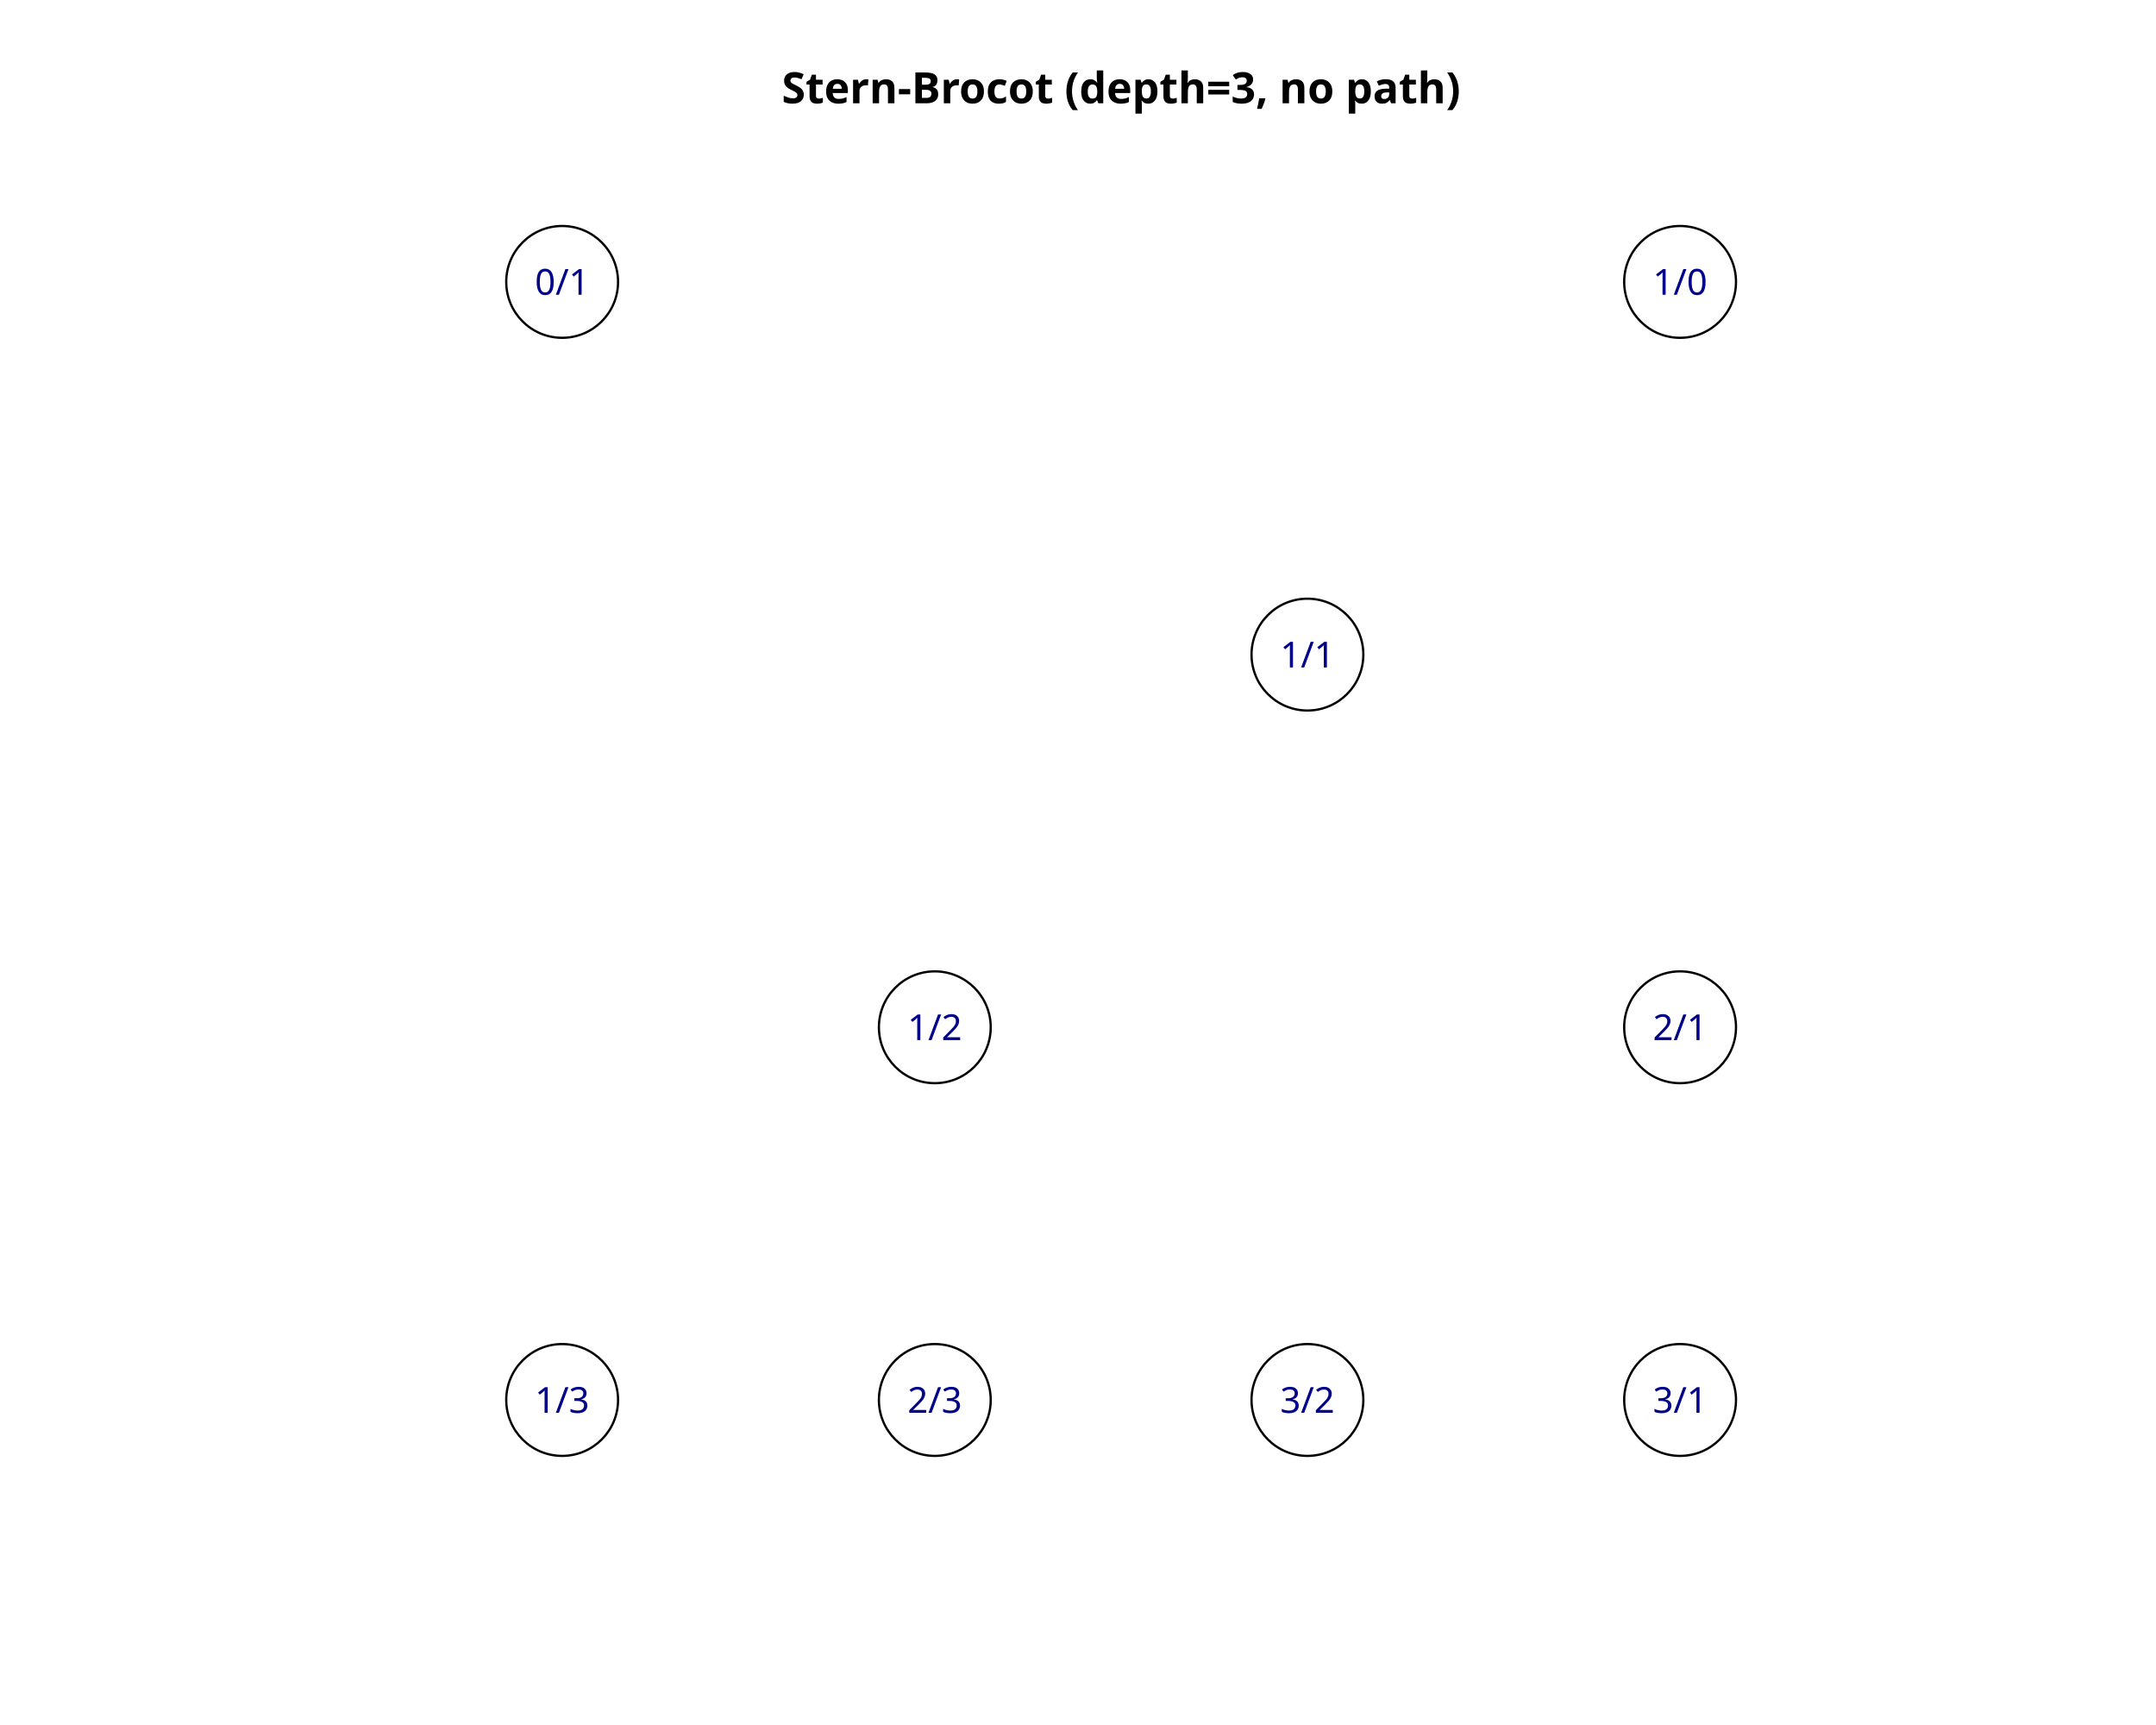
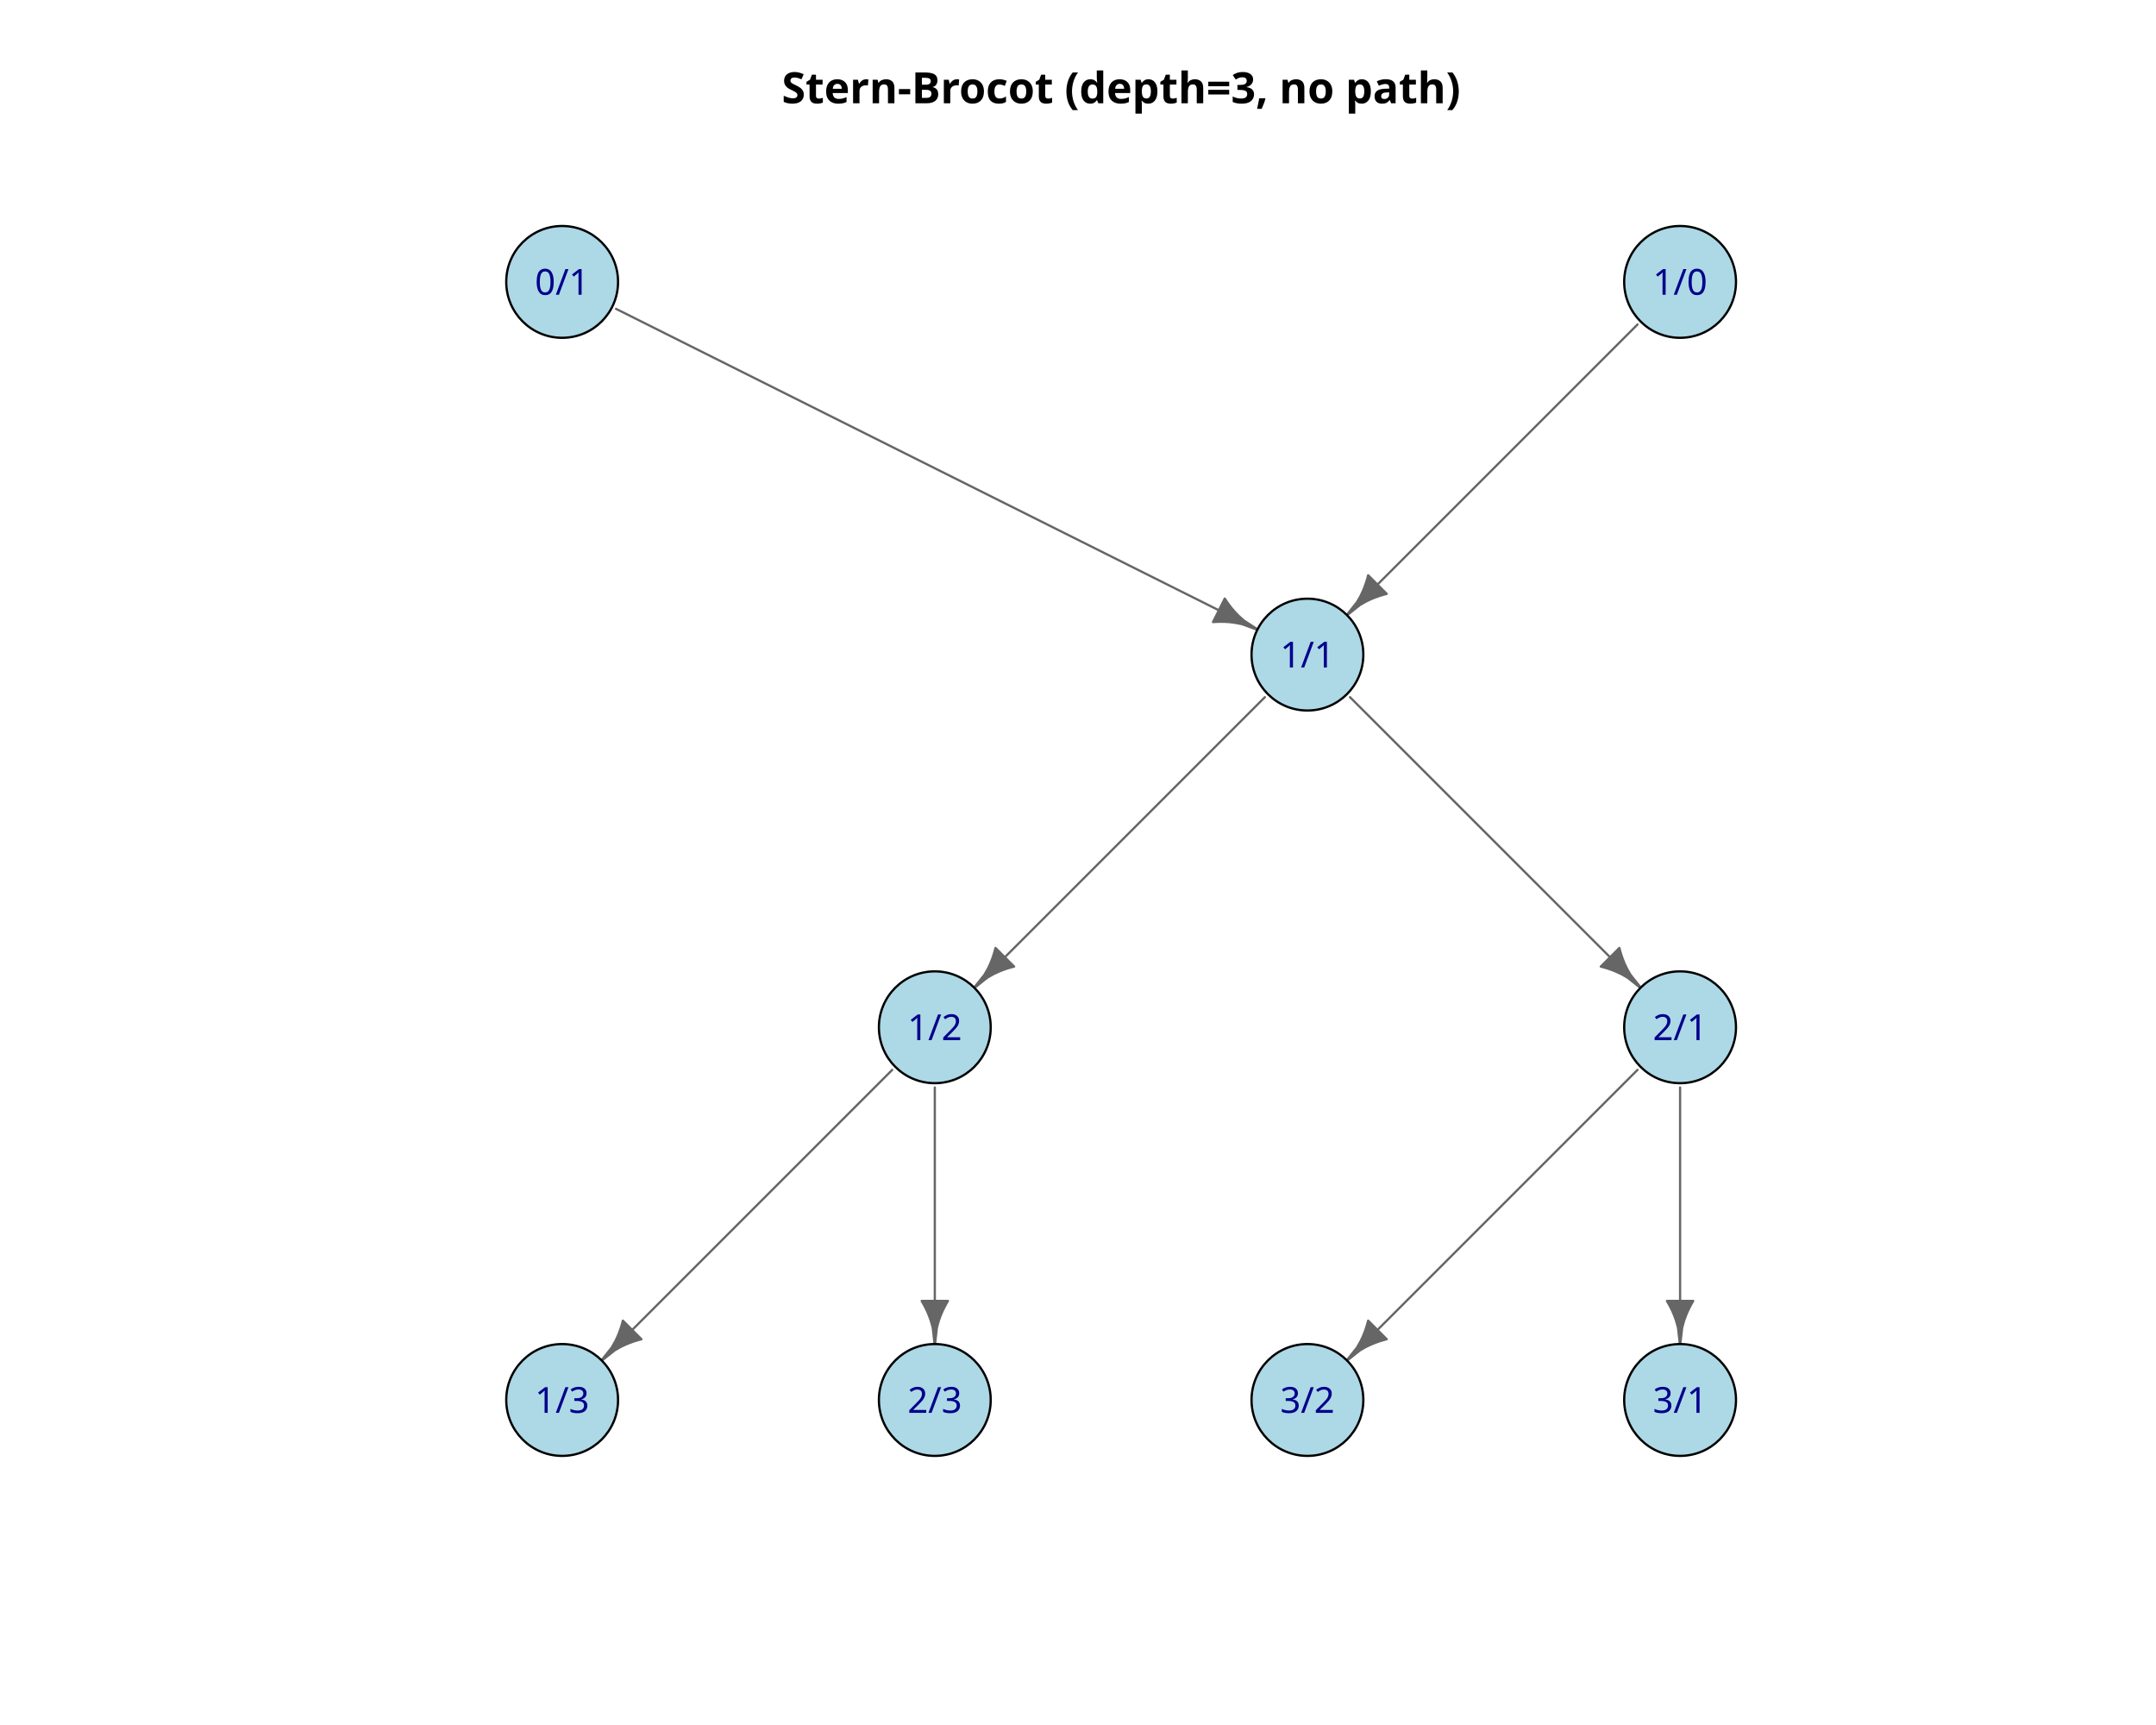
<svg xmlns="http://www.w3.org/2000/svg" class="svglite" data-engine-version="2.0" width="720.00pt" height="576.00pt" viewBox="0 0 720.00 576.00">
  <defs>
    <style type="text/css">
    .svglite line, .svglite polyline, .svglite polygon, .svglite path, .svglite rect, .svglite circle {
      fill: none;
      stroke: #000000;
      stroke-linecap: round;
      stroke-linejoin: round;
      stroke-miterlimit: 10.00;
    }
  </style>
  </defs>
  <rect width="100%" height="100%" style="stroke: none; fill: #FFFFFF;" />
  <defs>
    <clipPath id="cpMC4wMHw3MjAuMDB8MC4wMHw1NzYuMDA=">
      <rect x="0.00" y="0.00" width="720.00" height="576.00" />
    </clipPath>
  </defs>
  <g clip-path="url(#cpMC4wMHw3MjAuMDB8MC4wMHw1NzYuMDA=)">
    <text x="374.40" y="34.48" text-anchor="middle" style="font-size: 14.40px; font-weight: bold; font-family: sans;" textLength="202.94px" lengthAdjust="spacingAndGlyphs">Stern-Brocot (depth=3, no path)</text>
  </g>
  <defs>
    <clipPath id="cpNTkuMDR8Njg5Ljc2fDU5LjA0fDUwMi41Ng==">
      <rect x="59.04" y="59.04" width="630.72" height="443.52" />
    </clipPath>
  </defs>
  <g clip-path="url(#cpNTkuMDR8Njg5Ljc2fDU5LjA0fDUwMi41Ng==)">
-     <polygon points="405.08,207.72 406.31,207.64 407.63,207.61 409.05,207.63 410.63,207.73 412.46,207.96 414.75,208.41 419.89,210.29 419.96,210.17 415.37,207.18 413.63,205.62 412.35,204.29 411.33,203.09 410.45,201.96 409.69,200.89 409.01,199.86 " style="stroke-width: 0.75; stroke: none; fill: none;" />
-     <polygon points="456.90,192.09 456.58,193.28 456.19,194.54 455.72,195.88 455.13,197.35 454.34,199.01 453.18,201.04 449.77,205.33 449.87,205.43 454.16,202.02 456.19,200.86 457.85,200.07 459.32,199.48 460.66,199.01 461.92,198.62 463.11,198.30 " style="stroke-width: 0.75; stroke: none; fill: none;" />
-     <polygon points="332.45,316.53 332.13,317.73 331.75,318.98 331.28,320.33 330.68,321.80 329.90,323.46 328.74,325.49 325.33,329.77 325.43,329.87 329.71,326.46 331.74,325.30 333.40,324.52 334.87,323.92 336.22,323.45 337.47,323.07 338.67,322.75 " style="stroke-width: 0.75; stroke: none; fill: none;" />
-     <polygon points="208.01,440.98 207.69,442.17 207.31,443.43 206.83,444.77 206.24,446.24 205.45,447.90 204.29,449.93 200.88,454.22 200.98,454.32 205.27,450.91 207.30,449.75 208.96,448.96 210.43,448.37 211.77,447.89 213.03,447.51 214.22,447.19 " style="stroke-width: 0.75; stroke: none; fill: none;" />
-     <polygon points="307.79,434.40 308.40,435.47 309.02,436.63 309.64,437.91 310.25,439.37 310.87,441.10 311.49,443.36 312.11,448.80 312.25,448.80 312.87,443.36 313.48,441.10 314.10,439.37 314.72,437.91 315.34,436.63 315.95,435.47 316.57,434.40 " style="stroke-width: 0.75; stroke: none; fill: none;" />
-     <polygon points="534.58,322.75 535.77,323.07 537.03,323.45 538.37,323.92 539.84,324.52 541.50,325.30 543.53,326.46 547.82,329.87 547.92,329.77 544.51,325.49 543.35,323.46 542.56,321.80 541.97,320.33 541.49,318.98 541.11,317.73 540.79,316.53 " style="stroke-width: 0.75; stroke: none; fill: none;" />
-     <polygon points="456.90,440.98 456.58,442.17 456.19,443.43 455.72,444.77 455.13,446.24 454.34,447.90 453.18,449.93 449.77,454.22 449.87,454.32 454.16,450.91 456.19,449.75 457.85,448.96 459.32,448.37 460.66,447.89 461.92,447.51 463.11,447.19 " style="stroke-width: 0.75; stroke: none; fill: none;" />
-     <polygon points="556.67,434.40 557.29,435.47 557.91,436.63 558.53,437.91 559.14,439.37 559.76,441.10 560.38,443.36 560.99,448.80 561.14,448.80 561.76,443.36 562.37,441.10 562.99,439.37 563.61,437.91 564.22,436.63 564.84,435.47 565.46,434.40 " style="stroke-width: 0.75; stroke: none; fill: none;" />
-     <circle cx="187.73" cy="94.13" r="18.67" style="stroke-width: 0.75;" />
-     <circle cx="561.07" cy="94.13" r="18.67" style="stroke-width: 0.75;" />
-     <circle cx="436.62" cy="218.58" r="18.67" style="stroke-width: 0.75;" />
-     <circle cx="312.18" cy="343.02" r="18.67" style="stroke-width: 0.75;" />
-     <circle cx="187.73" cy="467.47" r="18.67" style="stroke-width: 0.75;" />
-     <circle cx="312.18" cy="467.47" r="18.67" style="stroke-width: 0.75;" />
-     <circle cx="561.07" cy="343.02" r="18.67" style="stroke-width: 0.75;" />
-     <circle cx="436.62" cy="467.47" r="18.67" style="stroke-width: 0.75;" />
-     <circle cx="561.07" cy="467.47" r="18.67" style="stroke-width: 0.75;" />
+     <line x1="205.72" y1="103.13" x2="419.93" y2="210.23" style="stroke-width: 0.75; stroke: #666666;" />
+     <line x1="546.85" y1="108.35" x2="449.82" y2="205.38" style="stroke-width: 0.75; stroke: #666666;" />
+     <line x1="422.40" y1="232.80" x2="325.38" y2="329.82" style="stroke-width: 0.75; stroke: #666666;" />
+     <line x1="297.96" y1="357.24" x2="200.93" y2="454.27" style="stroke-width: 0.75; stroke: #666666;" />
+     <line x1="312.18" y1="363.13" x2="312.18" y2="448.80" style="stroke-width: 0.75; stroke: #666666;" />
+     <line x1="450.84" y1="232.80" x2="547.87" y2="329.82" style="stroke-width: 0.75; stroke: #666666;" />
+     <line x1="546.85" y1="357.24" x2="449.82" y2="454.27" style="stroke-width: 0.75; stroke: #666666;" />
+     <line x1="561.07" y1="363.13" x2="561.07" y2="448.80" style="stroke-width: 0.75; stroke: #666666;" />
+     <polygon points="405.08,207.72 406.31,207.64 407.63,207.61 409.05,207.63 410.63,207.73 412.46,207.96 414.75,208.41 419.89,210.29 419.96,210.17 415.37,207.18 413.63,205.62 412.35,204.29 411.33,203.09 410.45,201.96 409.69,200.89 409.01,199.86 " style="stroke-width: 0.75; stroke: #666666; fill: #666666;" />
+     <polygon points="456.90,192.09 456.58,193.28 456.19,194.54 455.72,195.88 455.13,197.35 454.34,199.01 453.18,201.04 449.77,205.33 449.87,205.43 454.16,202.02 456.19,200.86 457.85,200.07 459.32,199.48 460.66,199.01 461.92,198.62 463.11,198.30 " style="stroke-width: 0.75; stroke: #666666; fill: #666666;" />
+     <polygon points="332.45,316.53 332.13,317.73 331.75,318.98 331.28,320.33 330.68,321.80 329.90,323.46 328.74,325.49 325.33,329.77 325.43,329.87 329.71,326.46 331.74,325.30 333.40,324.52 334.87,323.92 336.22,323.45 337.47,323.07 338.67,322.75 " style="stroke-width: 0.75; stroke: #666666; fill: #666666;" />
+     <polygon points="208.01,440.98 207.69,442.17 207.31,443.43 206.83,444.77 206.24,446.24 205.45,447.90 204.29,449.93 200.88,454.22 200.98,454.32 205.27,450.91 207.30,449.75 208.96,448.96 210.43,448.37 211.77,447.89 213.03,447.51 214.22,447.19 " style="stroke-width: 0.75; stroke: #666666; fill: #666666;" />
+     <polygon points="307.79,434.40 308.40,435.47 309.02,436.63 309.64,437.91 310.25,439.37 310.87,441.10 311.49,443.36 312.11,448.80 312.25,448.80 312.87,443.36 313.48,441.10 314.10,439.37 314.72,437.91 315.34,436.63 315.95,435.47 316.57,434.40 " style="stroke-width: 0.75; stroke: #666666; fill: #666666;" />
+     <polygon points="534.58,322.75 535.77,323.07 537.03,323.45 538.37,323.92 539.84,324.52 541.50,325.30 543.53,326.46 547.82,329.87 547.92,329.77 544.51,325.49 543.35,323.46 542.56,321.80 541.97,320.33 541.49,318.98 541.11,317.73 540.79,316.53 " style="stroke-width: 0.75; stroke: #666666; fill: #666666;" />
+     <polygon points="456.90,440.98 456.58,442.17 456.19,443.43 455.72,444.77 455.13,446.24 454.34,447.90 453.18,449.93 449.77,454.22 449.87,454.32 454.16,450.91 456.19,449.75 457.85,448.96 459.32,448.37 460.66,447.89 461.92,447.51 463.11,447.19 " style="stroke-width: 0.75; stroke: #666666; fill: #666666;" />
+     <polygon points="556.67,434.40 557.29,435.47 557.91,436.63 558.53,437.91 559.14,439.37 559.76,441.10 560.38,443.36 560.99,448.80 561.14,448.80 561.76,443.36 562.37,441.10 562.99,439.37 563.61,437.91 564.22,436.63 564.84,435.47 565.46,434.40 " style="stroke-width: 0.75; stroke: #666666; fill: #666666;" />
+     <circle cx="187.73" cy="94.13" r="18.67" style="stroke-width: 0.75; fill: #ADD8E6;" />
+     <circle cx="561.07" cy="94.13" r="18.67" style="stroke-width: 0.75; fill: #ADD8E6;" />
+     <circle cx="436.62" cy="218.58" r="18.67" style="stroke-width: 0.75; fill: #ADD8E6;" />
+     <circle cx="312.18" cy="343.02" r="18.67" style="stroke-width: 0.75; fill: #ADD8E6;" />
+     <circle cx="187.73" cy="467.47" r="18.67" style="stroke-width: 0.75; fill: #ADD8E6;" />
+     <circle cx="312.18" cy="467.47" r="18.67" style="stroke-width: 0.75; fill: #ADD8E6;" />
+     <circle cx="561.07" cy="343.02" r="18.67" style="stroke-width: 0.75; fill: #ADD8E6;" />
+     <circle cx="436.62" cy="467.47" r="18.67" style="stroke-width: 0.75; fill: #ADD8E6;" />
+     <circle cx="561.07" cy="467.47" r="18.67" style="stroke-width: 0.75; fill: #ADD8E6;" />
  </g>
  <g clip-path="url(#cpMC4wMHw3MjAuMDB8MC4wMHw1NzYuMDA=)">
    <text x="187.73" y="98.42" text-anchor="middle" style="font-size: 12.00px; fill: #00008B; font-family: sans;" textLength="16.68px" lengthAdjust="spacingAndGlyphs">0/1</text>
    <text x="561.07" y="98.42" text-anchor="middle" style="font-size: 12.00px; fill: #00008B; font-family: sans;" textLength="16.68px" lengthAdjust="spacingAndGlyphs">1/0</text>
    <text x="436.62" y="222.87" text-anchor="middle" style="font-size: 12.00px; fill: #00008B; font-family: sans;" textLength="16.68px" lengthAdjust="spacingAndGlyphs">1/1</text>
    <text x="312.18" y="347.31" text-anchor="middle" style="font-size: 12.00px; fill: #00008B; font-family: sans;" textLength="16.68px" lengthAdjust="spacingAndGlyphs">1/2</text>
    <text x="187.73" y="471.76" text-anchor="middle" style="font-size: 12.00px; fill: #00008B; font-family: sans;" textLength="16.68px" lengthAdjust="spacingAndGlyphs">1/3</text>
    <text x="312.18" y="471.76" text-anchor="middle" style="font-size: 12.00px; fill: #00008B; font-family: sans;" textLength="16.68px" lengthAdjust="spacingAndGlyphs">2/3</text>
    <text x="561.07" y="347.31" text-anchor="middle" style="font-size: 12.00px; fill: #00008B; font-family: sans;" textLength="16.68px" lengthAdjust="spacingAndGlyphs">2/1</text>
    <text x="436.62" y="471.76" text-anchor="middle" style="font-size: 12.00px; fill: #00008B; font-family: sans;" textLength="16.68px" lengthAdjust="spacingAndGlyphs">3/2</text>
    <text x="561.07" y="471.76" text-anchor="middle" style="font-size: 12.00px; fill: #00008B; font-family: sans;" textLength="16.68px" lengthAdjust="spacingAndGlyphs">3/1</text>
  </g>
</svg>
